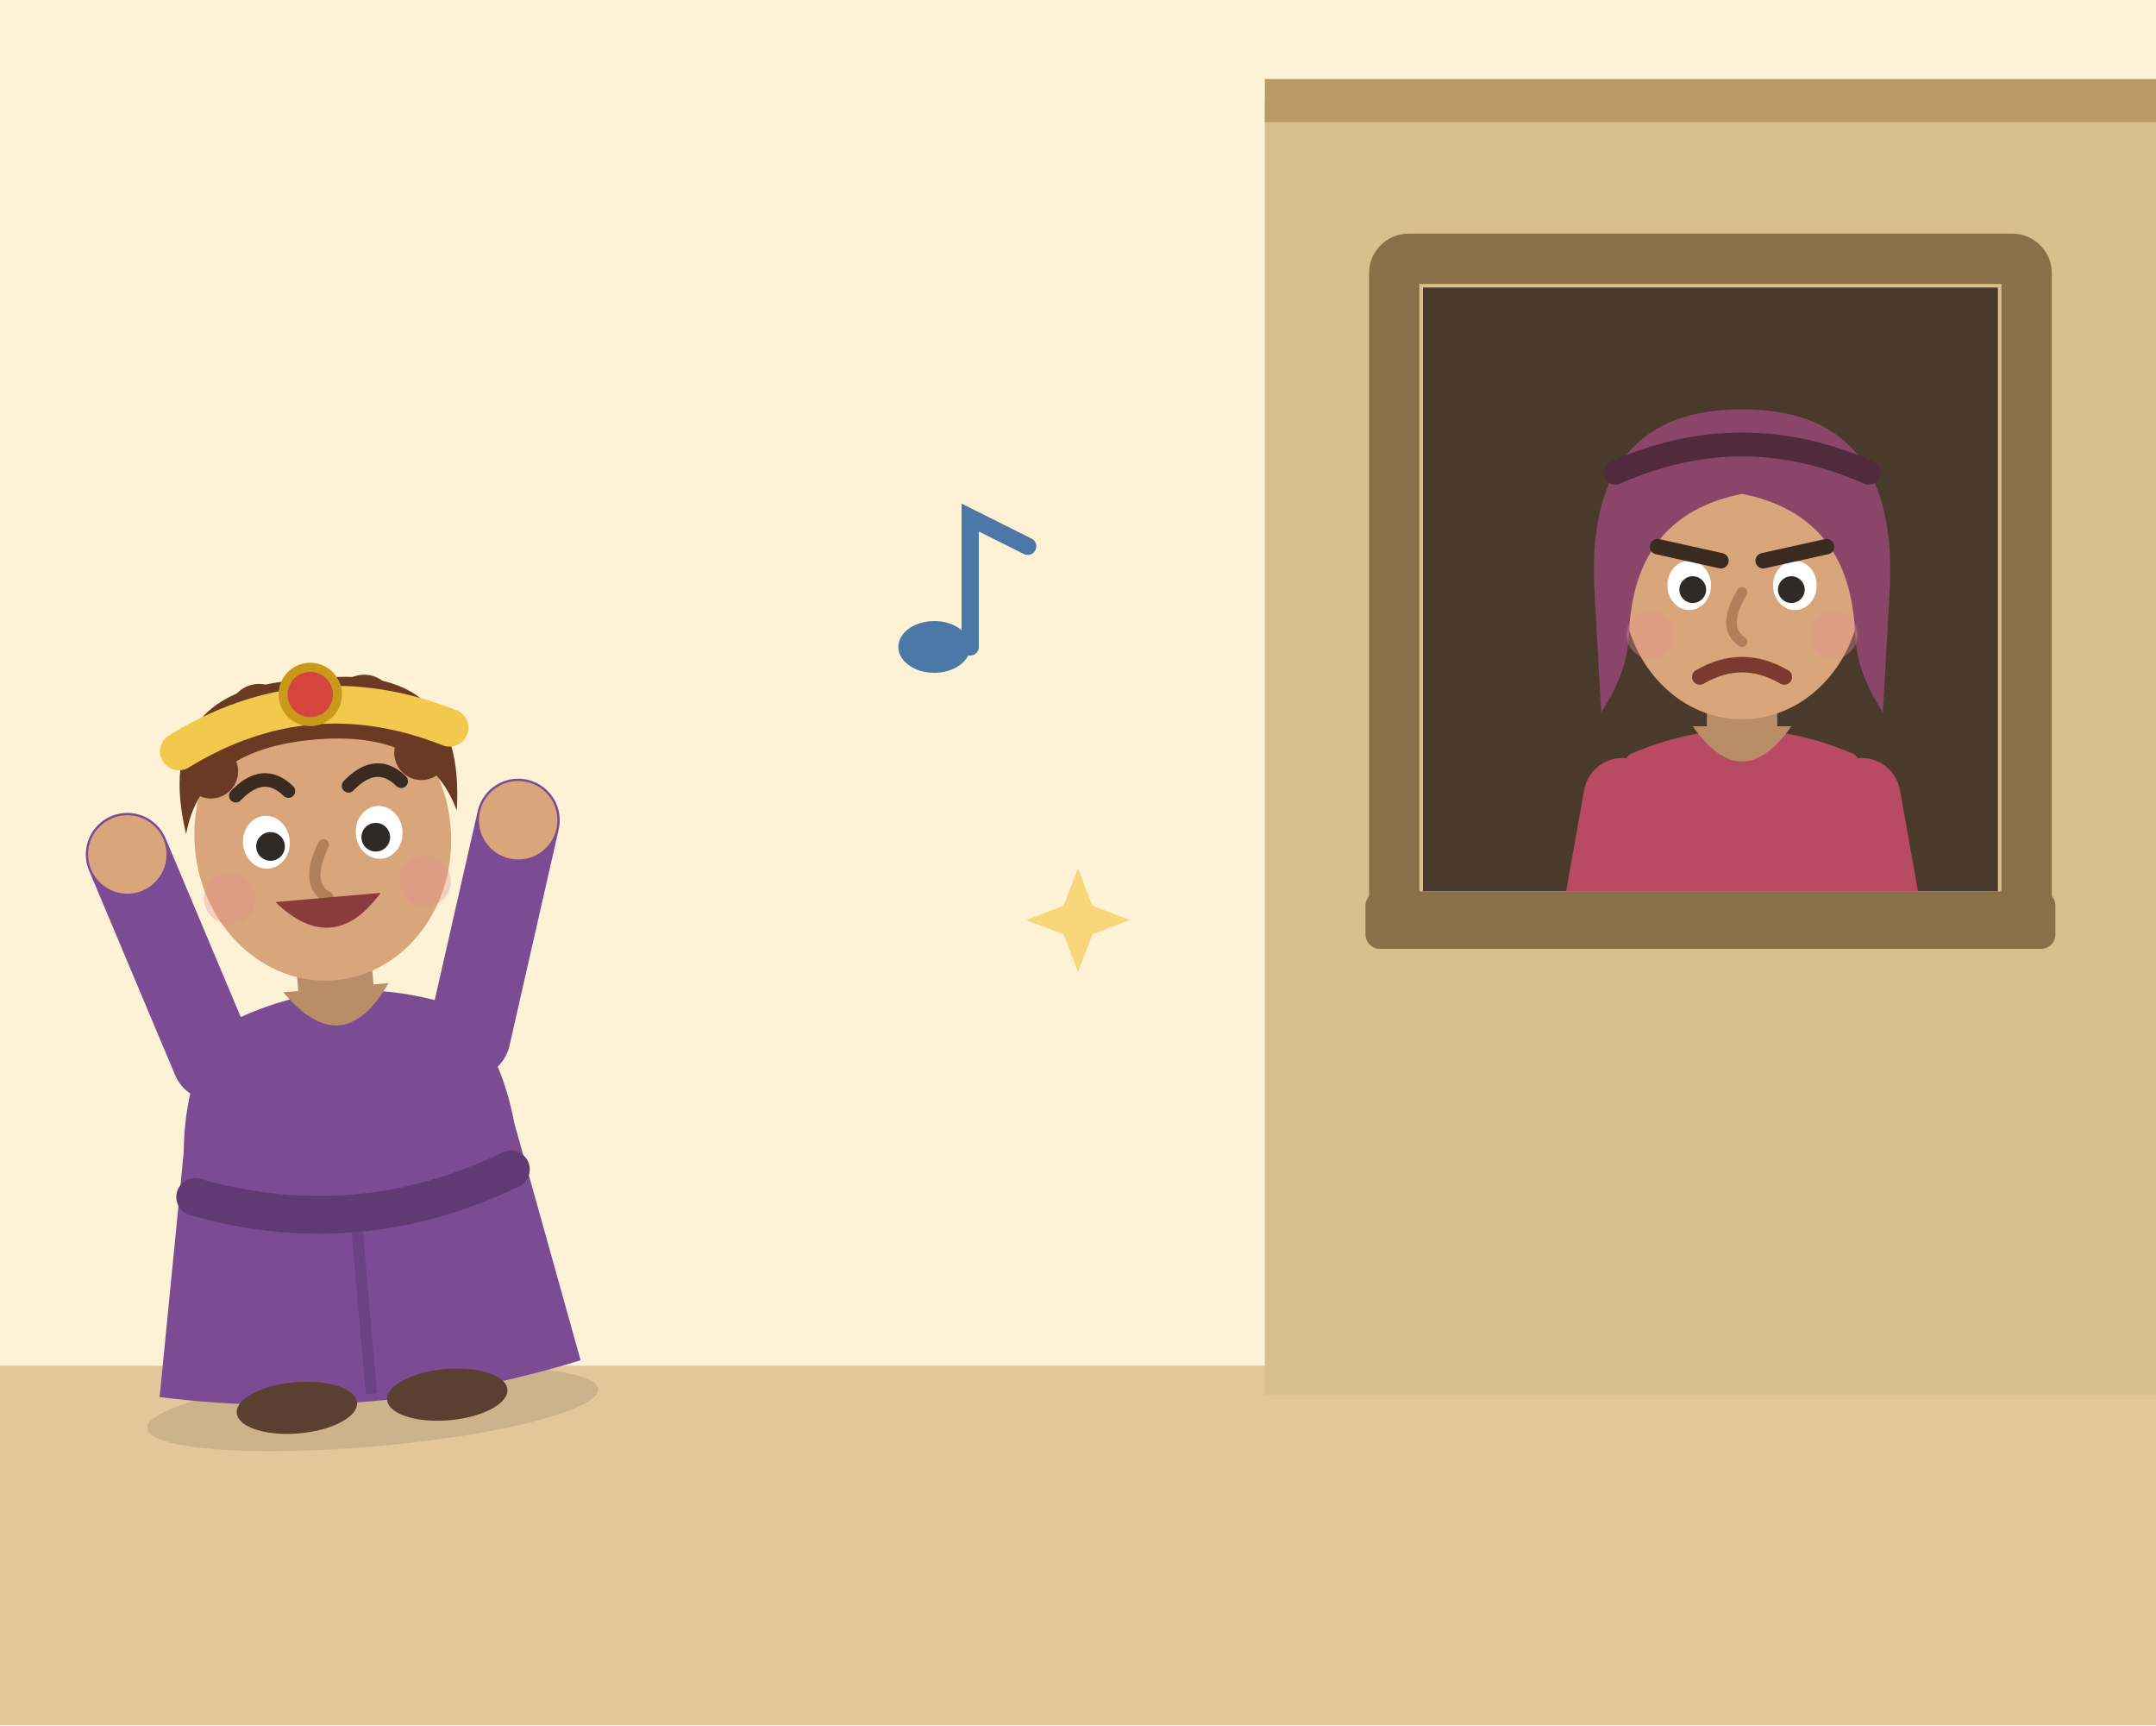
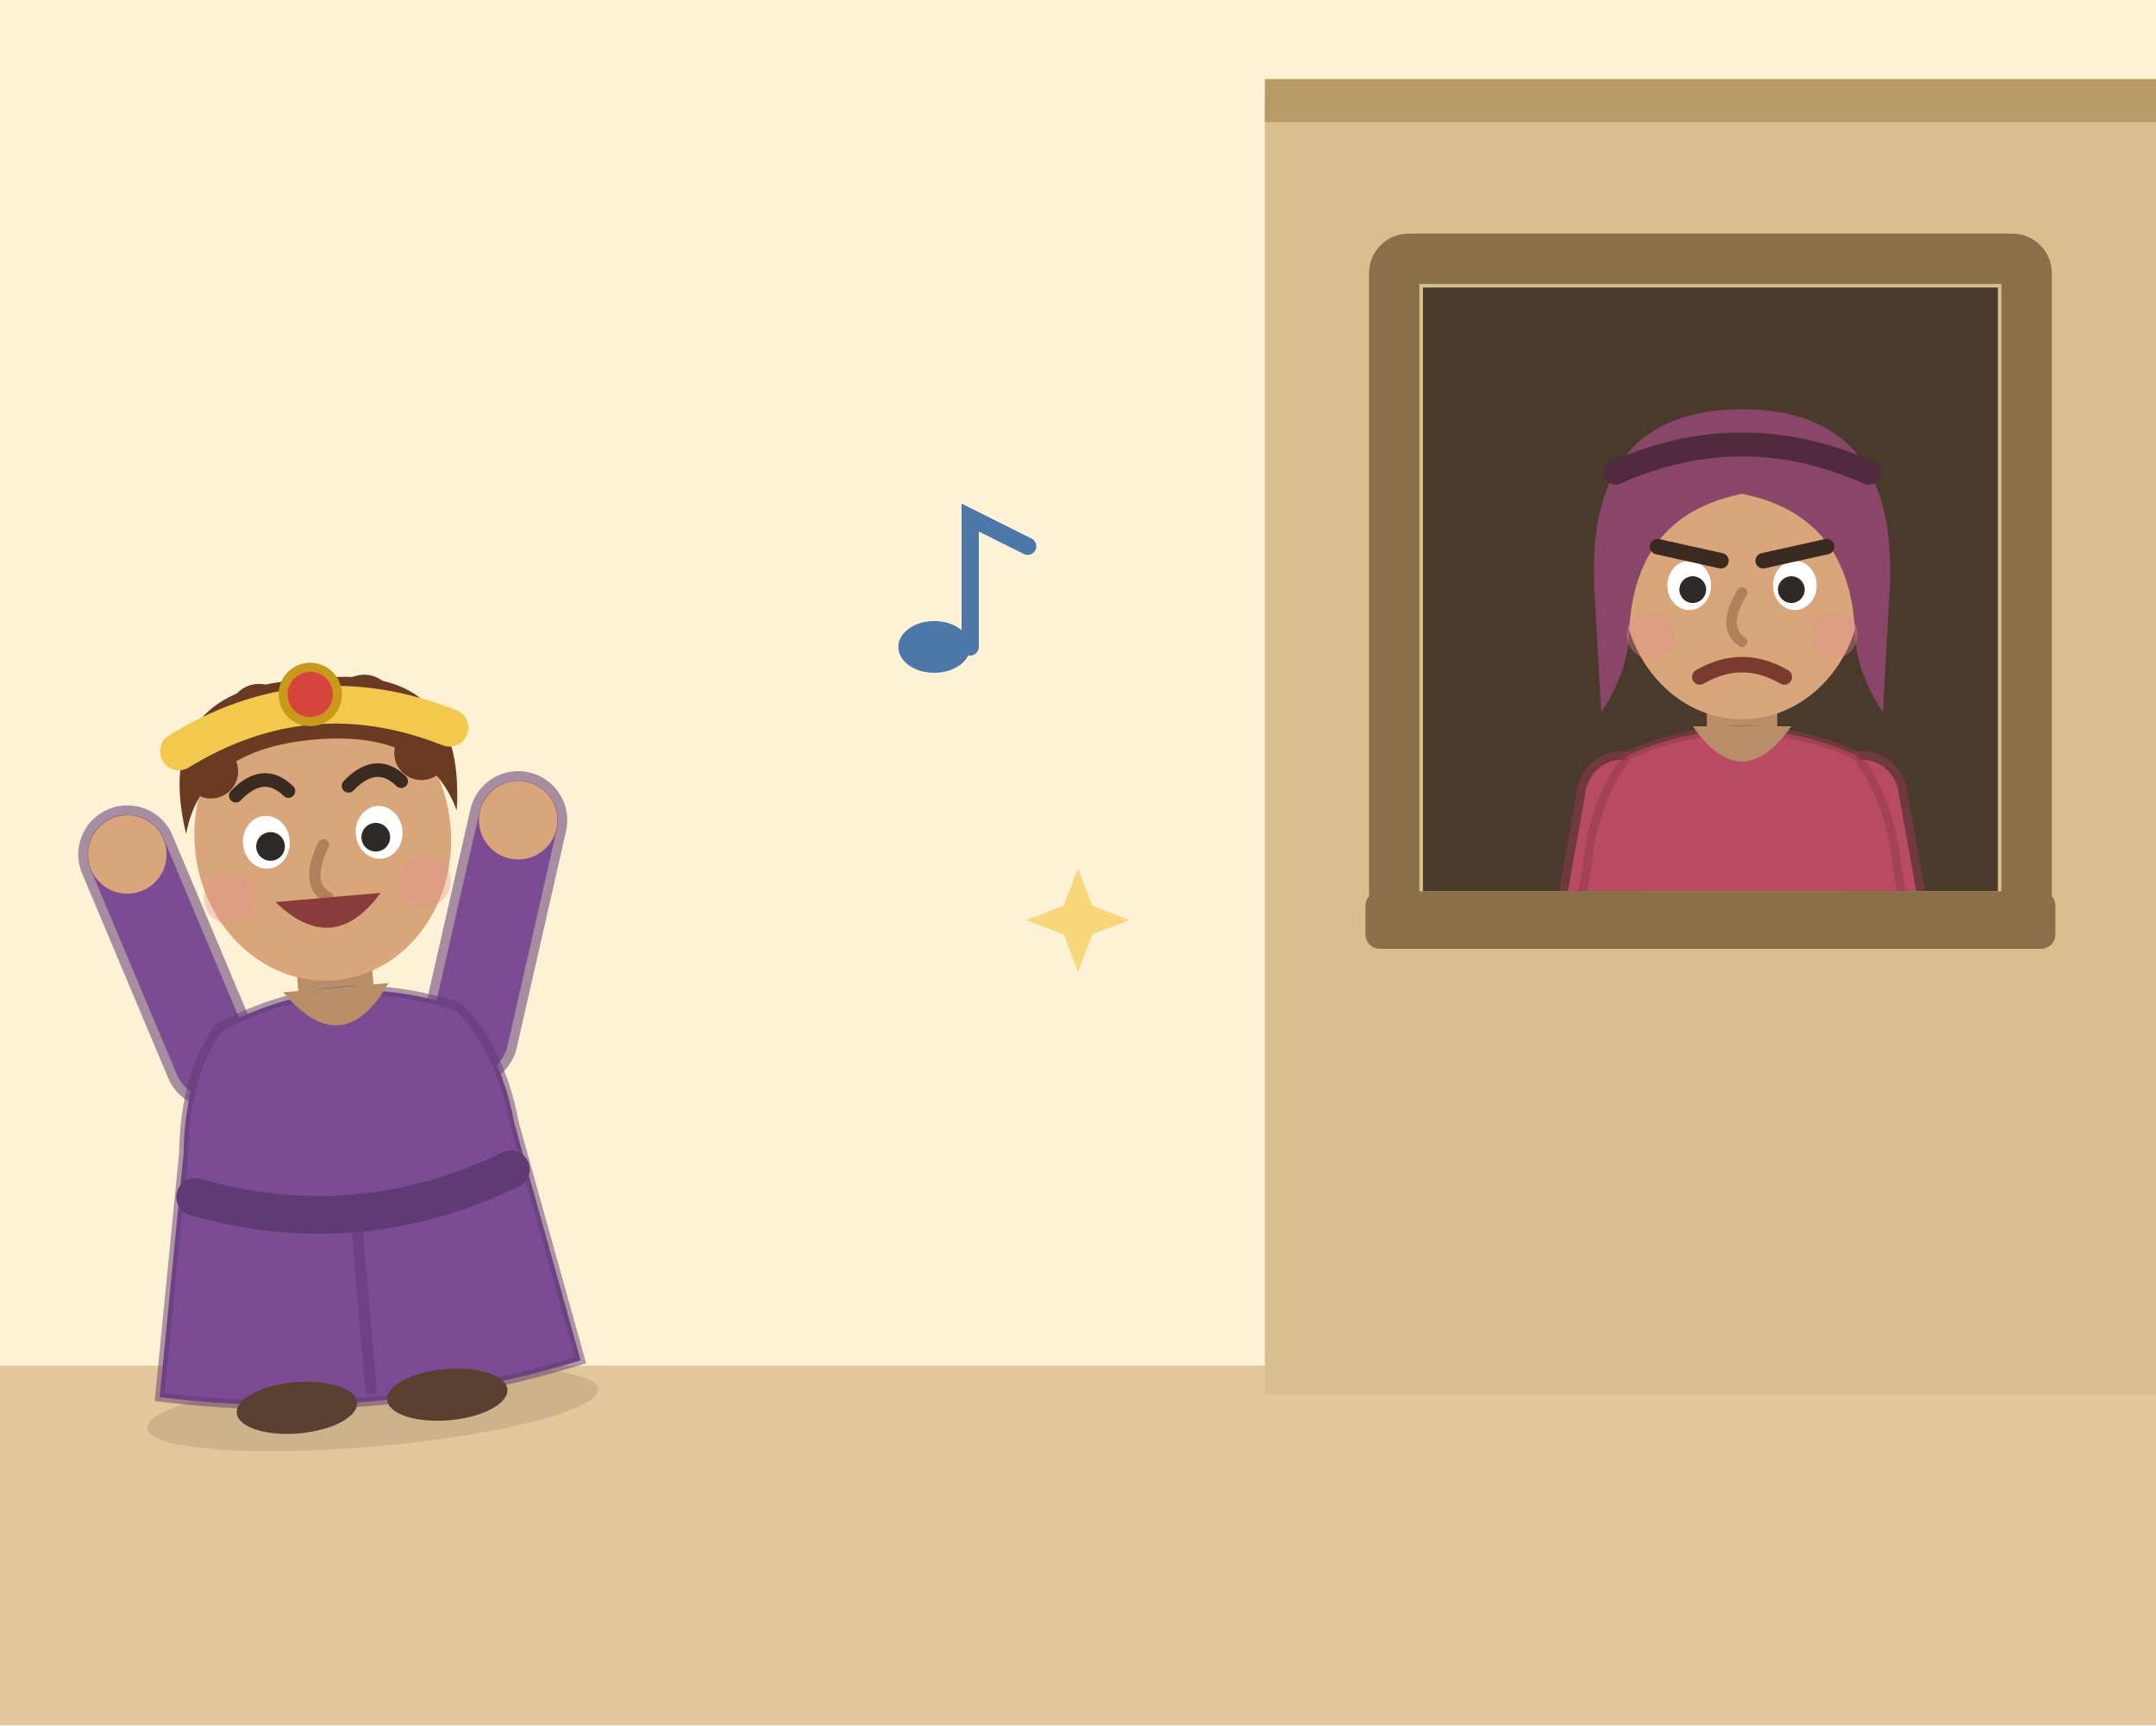
<svg xmlns="http://www.w3.org/2000/svg" viewBox="0 0 300 240">
  <rect width="300" height="240" fill="#FDF1D6" />
  <rect y="190" width="300" height="50" fill="#E3C79A" />
  <rect x="176" y="14" width="124" height="180" fill="#D9BE8E" />
  <path d="M176 14h124" stroke="#B89A66" stroke-width="6" />
  <defs>
    <clipPath id="wc">
      <rect x="198" y="40" width="80" height="84" />
    </clipPath>
  </defs>
  <rect x="198" y="40" width="80" height="84" fill="#4A3A2C" />
  <g clip-path="url(#wc)">
    <g transform="translate(213,54) scale(0.98)">
      <ellipse cx="30" cy="104" rx="30" ry="5" fill="#000" opacity=".1" />
-       <line x1="13" y1="58" x2="8" y2="86" stroke="#B84A62" stroke-width="11" stroke-linecap="round" />
-       <line x1="47" y1="58" x2="52" y2="86" stroke="#B84A62" stroke-width="11" stroke-linecap="round" />
+       <line x1="13" y1="58" x2="8" y2="86" stroke="#8F394C" stroke-width="13" stroke-linecap="round" opacity=".55" />
+       <line x1="13" y1="58" x2="8" y2="86" stroke="#B84A62" stroke-width="10.5" stroke-linecap="round" />
+       <line x1="47" y1="58" x2="52" y2="86" stroke="#8F394C" stroke-width="13" stroke-linecap="round" opacity=".55" />
+       <line x1="47" y1="58" x2="52" y2="86" stroke="#B84A62" stroke-width="10.5" stroke-linecap="round" />
      <rect x="25" y="40" width="10" height="14" rx="4" fill="#BA8D69" />
-       <path d="M14 52Q30 45 46 52Q51 58 52 68L58 100Q30 106 2 100L8 68Q9 58 14 52Z" fill="#B84A62" />
+       <path d="M14 52Q30 45 46 52Q51 58 52 68L58 100Q30 106 2 100L8 68Q9 58 14 52Z" fill="#B84A62" stroke="#8F394C" stroke-width="1.2" stroke-opacity=".5" />
      <path d="M9 74Q30 82 51 74" stroke="#8F394C" stroke-width="5" fill="none" stroke-linecap="round" />
      <path d="M30 80V102" stroke="#8F394C" stroke-width="1.5" opacity=".5" />
      <ellipse cx="20" cy="103" rx="8" ry="3.4" fill="#5A4030" />
      <ellipse cx="40" cy="103" rx="8" ry="3.4" fill="#5A4030" />
      <path d="M23 48Q30 58 37 48Z" fill="#BA8D69" />
      <circle cx="8" cy="86" r="5.2" fill="#D9A57B" />
      <circle cx="52" cy="86" r="5.2" fill="#D9A57B" />
      <ellipse cx="30" cy="28" rx="17" ry="19" fill="#D9A57B" />
      <path d="M30 3Q8 3 9 28L10 46Q14 40 14 34Q15 18 30 15Q45 18 46 34Q46 40 50 46L51 28Q52 3 30 3Z" fill="#8A4668" />
      <path d="M12 12Q30 4 48 12" stroke="#522A3E" stroke-width="3.4" fill="none" stroke-linecap="round" />
      <ellipse cx="22.5" cy="28" rx="3.1" ry="3.5" fill="#fff" />
      <ellipse cx="37.5" cy="28" rx="3.1" ry="3.5" fill="#fff" />
      <circle cx="23" cy="28.6" r="1.9" fill="#2E2A28" />
      <circle cx="37" cy="28.6" r="1.9" fill="#2E2A28" />
      <circle cx="17" cy="35" r="3.4" fill="#E58E8E" opacity=".35" />
      <circle cx="43" cy="35" r="3.4" fill="#E58E8E" opacity=".35" />
      <path d="M30 29q-3 5 0 7" stroke="#B0805A" stroke-width="1.5" fill="none" stroke-linecap="round" />
      <path d="M24 41q6-3.5 12 0" stroke="#7A3B2E" stroke-width="2.2" fill="none" stroke-linecap="round" />
      <path d="M18 22.5l9 2M42 22.5l-9 2" stroke="#3A2A20" stroke-width="2.2" stroke-linecap="round" />
    </g>
  </g>
  <rect x="194" y="36" width="88" height="92" fill="none" stroke="#8A7048" stroke-width="7" rx="2" />
  <rect x="190" y="124" width="96" height="8" rx="2" fill="#8A7048" />
  <g transform="translate(20,86.8) scale(1.05)">
    <g transform="rotate(-5 30 100)">
      <ellipse cx="30" cy="104" rx="30" ry="5" fill="#000" opacity=".1" />
-       <line x1="13" y1="56" x2="4" y2="28" stroke="#7B4B94" stroke-width="11" stroke-linecap="round" />
-       <line x1="47" y1="56" x2="56" y2="28" stroke="#7B4B94" stroke-width="11" stroke-linecap="round" />
+       <line x1="13" y1="56" x2="4" y2="28" stroke="#5F3A73" stroke-width="13" stroke-linecap="round" opacity=".55" />
+       <line x1="13" y1="56" x2="4" y2="28" stroke="#7B4B94" stroke-width="10.5" stroke-linecap="round" />
+       <line x1="47" y1="56" x2="56" y2="28" stroke="#5F3A73" stroke-width="13" stroke-linecap="round" opacity=".55" />
+       <line x1="47" y1="56" x2="56" y2="28" stroke="#7B4B94" stroke-width="10.5" stroke-linecap="round" />
      <rect x="25" y="40" width="10" height="14" rx="4" fill="#BA8D69" />
-       <path d="M14 52Q30 45 46 52Q51 58 52 68L58 100Q30 106 2 100L8 68Q9 58 14 52Z" fill="#7B4B94" />
+       <path d="M14 52Q30 45 46 52Q51 58 52 68L58 100Q30 106 2 100L8 68Q9 58 14 52Z" fill="#7B4B94" stroke="#5F3A73" stroke-width="1.2" stroke-opacity=".5" />
      <path d="M9 74Q30 82 51 74" stroke="#5F3A73" stroke-width="5" fill="none" stroke-linecap="round" />
      <path d="M30 80V102" stroke="#5F3A73" stroke-width="1.5" opacity=".5" />
      <ellipse cx="20" cy="103" rx="8" ry="3.4" fill="#5A4030" />
      <ellipse cx="40" cy="103" rx="8" ry="3.4" fill="#5A4030" />
      <path d="M23 48Q30 58 37 48Z" fill="#BA8D69" />
      <circle cx="4" cy="28" r="5.2" fill="#D9A57B" />
      <circle cx="56" cy="28" r="5.2" fill="#D9A57B" />
      <ellipse cx="30" cy="28" rx="17" ry="19" fill="#D9A57B" />
      <path d="M12 26Q9 6 30 7Q51 6 48 26Q45 15 30 15Q15 15 12 26Z" fill="#6B3A22" />
      <circle cx="16" cy="18" r="3.6" fill="#6B3A22" />
      <circle cx="44" cy="18" r="3.6" fill="#6B3A22" />
      <circle cx="23" cy="11" r="4" fill="#6B3A22" />
      <circle cx="37" cy="11" r="4" fill="#6B3A22" />
      <path d="M12 15Q30 6 48 15" stroke="#F2C94C" stroke-width="5" fill="none" stroke-linecap="round" />
      <circle cx="30" cy="9" r="3.6" fill="#D6453D" stroke="#C99A1A" stroke-width="1.2" />
      <ellipse cx="22.5" cy="28" rx="3.1" ry="3.5" fill="#fff" />
      <ellipse cx="37.5" cy="28" rx="3.1" ry="3.5" fill="#fff" />
      <circle cx="23" cy="28.6" r="1.9" fill="#2E2A28" />
      <circle cx="37" cy="28.6" r="1.9" fill="#2E2A28" />
      <circle cx="17" cy="35" r="3.4" fill="#E58E8E" opacity=".35" />
      <circle cx="43" cy="35" r="3.4" fill="#E58E8E" opacity=".35" />
      <path d="M30 29q-3 5 0 7" stroke="#B0805A" stroke-width="1.5" fill="none" stroke-linecap="round" />
      <path d="M23 36q7 8 14 0z" fill="#8A3B3B" />
      <path d="M19 21.5q4-3.5 7 0M34 21.5q4-3.5 7 0" stroke="#3A2A20" stroke-width="1.8" fill="none" stroke-linecap="round" />
    </g>
  </g>
  <g transform="translate(130,80)">
    <ellipse cx="0" cy="10" rx="5" ry="3.6" fill="#4C78A8" />
    <path d="M5 10V-8l8 4" stroke="#4C78A8" stroke-width="2.4" fill="none" stroke-linecap="round" />
  </g>
  <g transform="translate(150,128) scale(0.8)">
    <path d="M0-9l2.5 6.5L9 0l-6.5 2.5L0 9l-2.5-6.5L-9 0l6.5-2.5z" fill="#F7D77A" />
  </g>
</svg>
